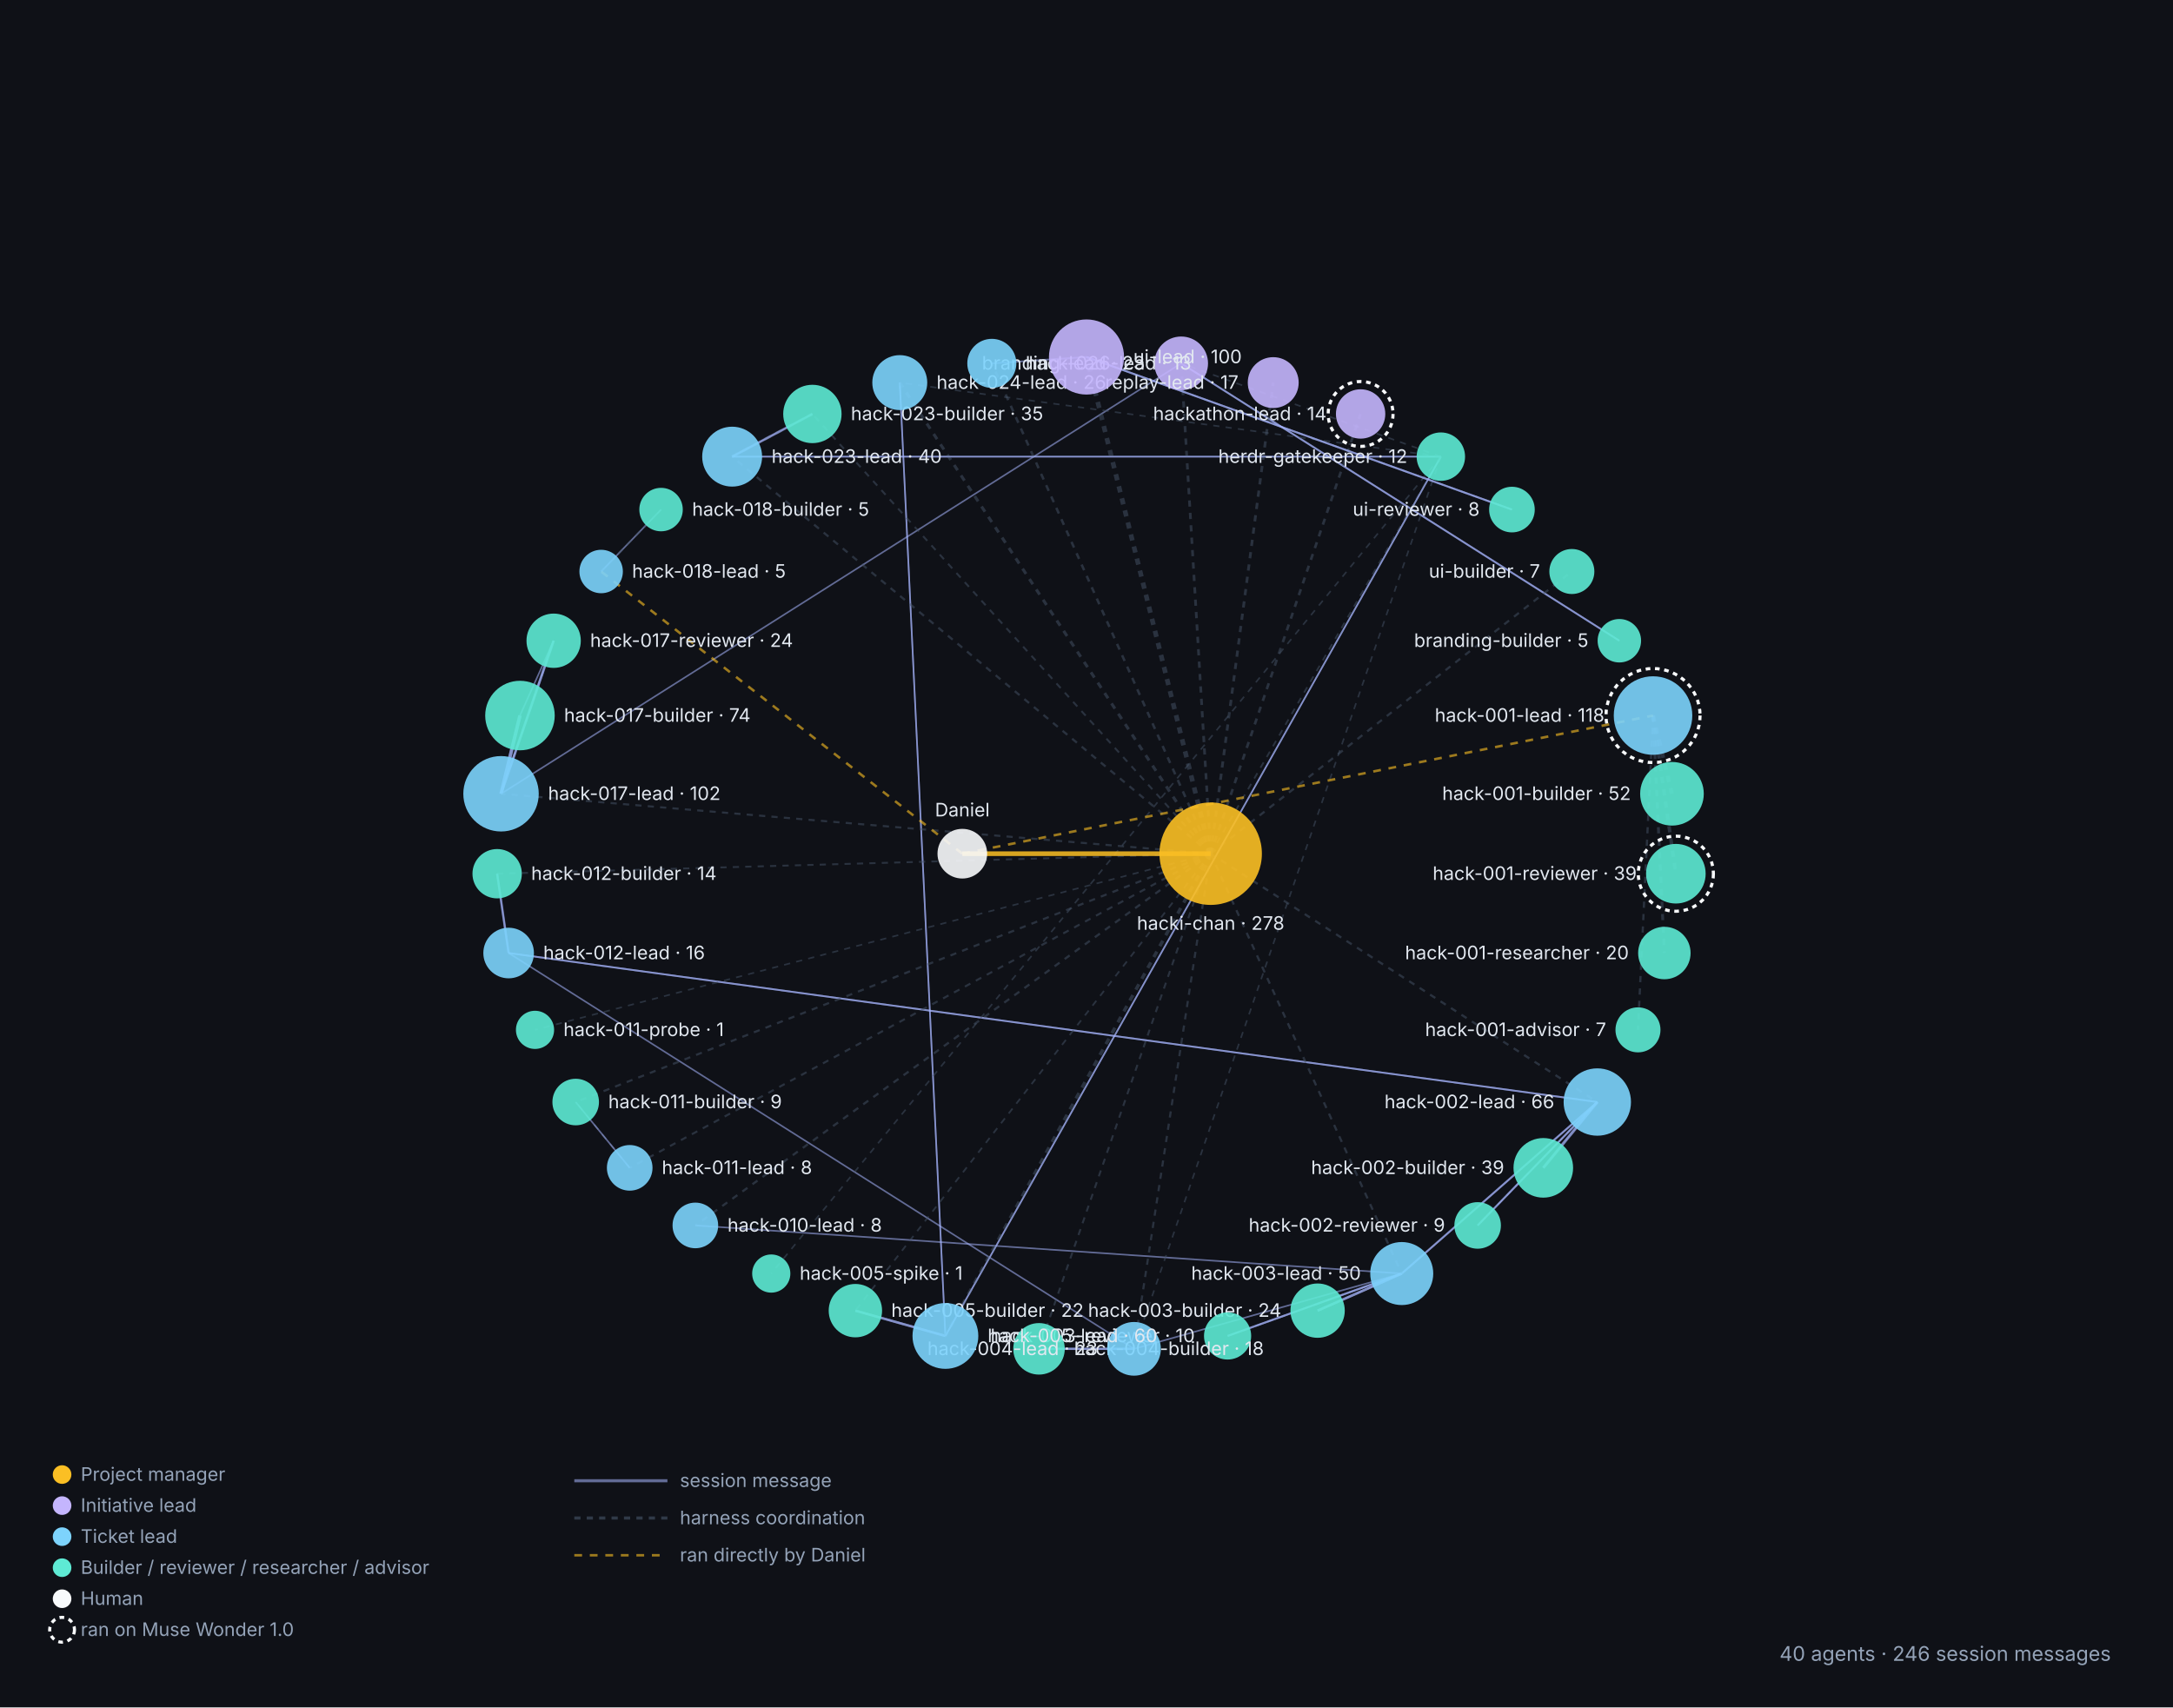
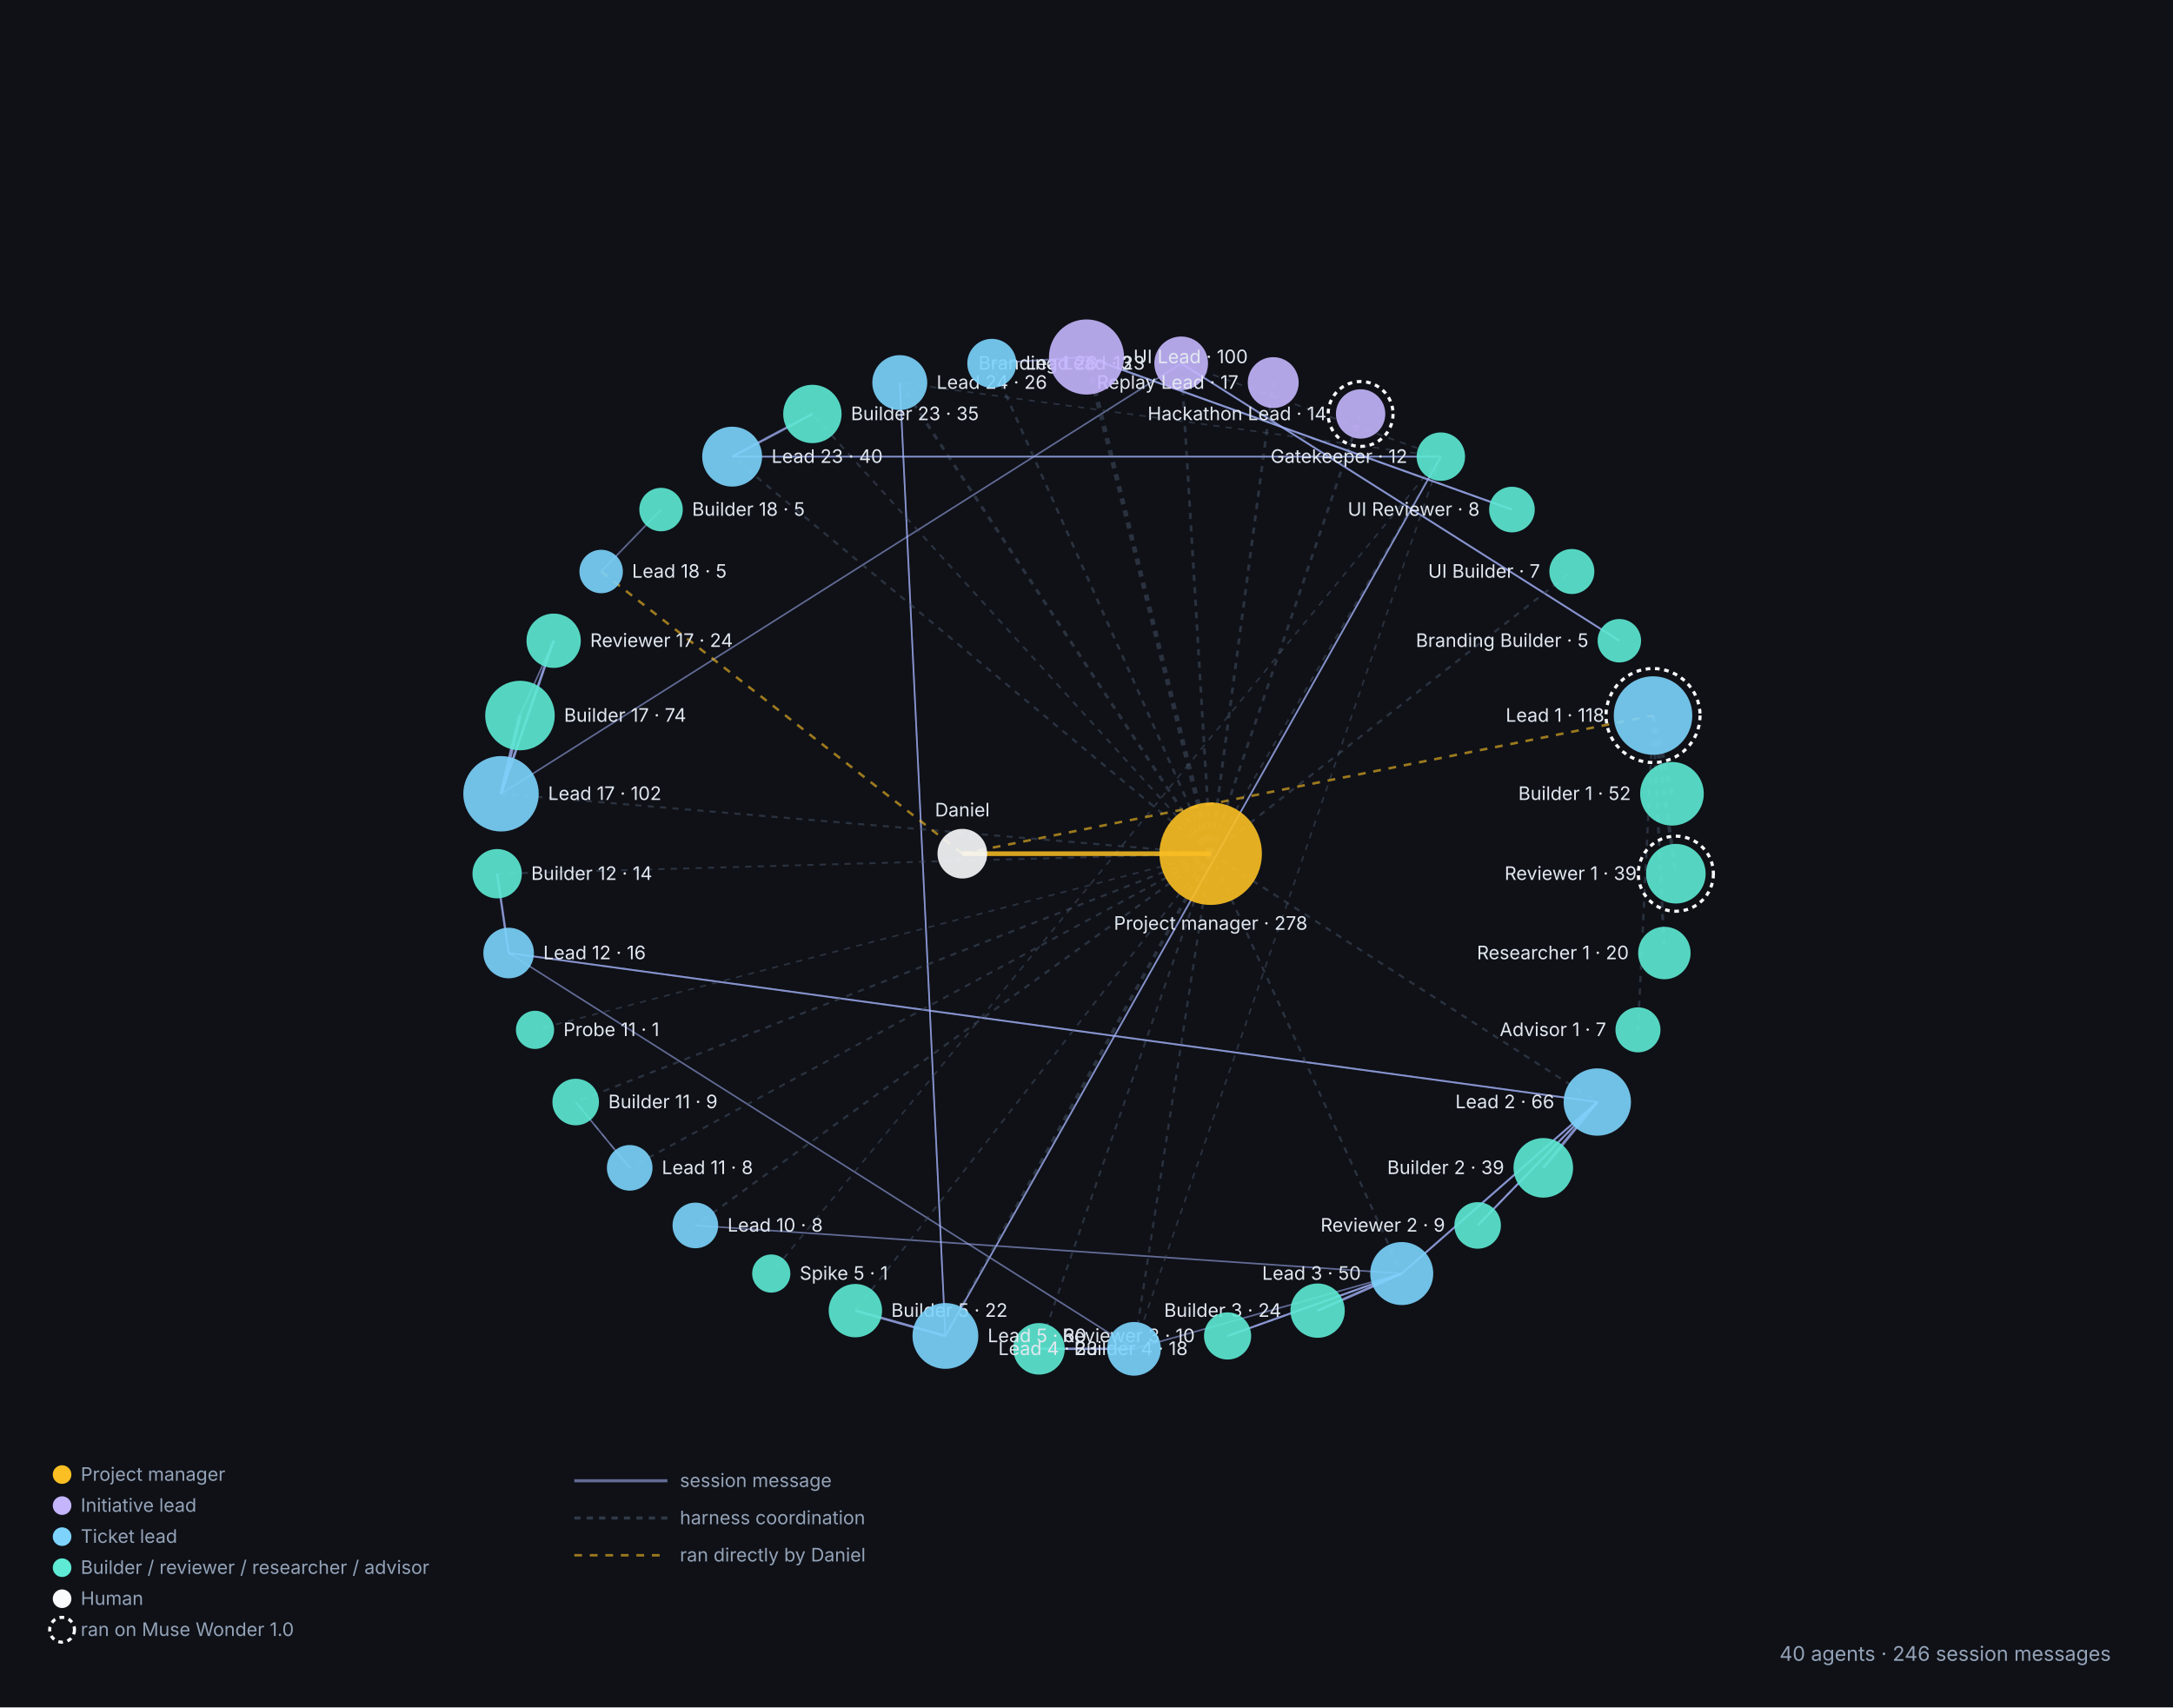
<svg xmlns="http://www.w3.org/2000/svg" viewBox="0 0 1400 1100" width="1400" height="1100" font-family="Inter, -apple-system, Segoe UI, Helvetica, Arial, sans-serif">
  <rect width="100%" height="100%" fill="#0f1117" />
  <line x1="1043.3" y1="412.8" x2="761.0" y2="234.1" stroke="#a5b4fc" stroke-opacity="0.55" stroke-width="1.20" />
  <line x1="761.0" y1="234.1" x2="1043.3" y2="412.8" stroke="#a5b4fc" stroke-opacity="0.55" stroke-width="1.13" />
  <line x1="1065.0" y1="461.0" x2="1055.3" y2="663.5" stroke="#475569" stroke-opacity="0.5" stroke-width="1.41" stroke-dasharray="4 4" />
  <line x1="1065.0" y1="461.0" x2="1077.2" y2="511.4" stroke="#475569" stroke-opacity="0.5" stroke-width="2.47" stroke-dasharray="4 4" />
  <line x1="1065.0" y1="461.0" x2="1072.3" y2="614.0" stroke="#475569" stroke-opacity="0.5" stroke-width="1.84" stroke-dasharray="4 4" />
  <line x1="1065.0" y1="461.0" x2="1079.7" y2="562.9" stroke="#475569" stroke-opacity="0.5" stroke-width="2.25" stroke-dasharray="4 4" />
  <line x1="994.3" y1="752.4" x2="1029.1" y2="710.0" stroke="#a5b4fc" stroke-opacity="0.55" stroke-width="1.26" />
  <line x1="1029.1" y1="710.0" x2="994.3" y2="752.4" stroke="#475569" stroke-opacity="0.5" stroke-width="1.60" stroke-dasharray="4 4" />
  <line x1="1029.1" y1="710.0" x2="994.3" y2="752.4" stroke="#a5b4fc" stroke-opacity="0.55" stroke-width="1.91" />
  <line x1="1029.1" y1="710.0" x2="952.0" y2="789.5" stroke="#475569" stroke-opacity="0.5" stroke-width="1.13" stroke-dasharray="4 4" />
  <line x1="1029.1" y1="710.0" x2="952.0" y2="789.5" stroke="#a5b4fc" stroke-opacity="0.55" stroke-width="1.20" />
  <line x1="1029.1" y1="710.0" x2="903.1" y2="820.5" stroke="#a5b4fc" stroke-opacity="0.55" stroke-width="1.26" />
  <line x1="1029.1" y1="710.0" x2="327.7" y2="614.0" stroke="#a5b4fc" stroke-opacity="0.55" stroke-width="1.13" />
  <line x1="952.0" y1="789.5" x2="1029.1" y2="710.0" stroke="#a5b4fc" stroke-opacity="0.55" stroke-width="1.26" />
  <line x1="848.9" y1="844.4" x2="903.1" y2="820.5" stroke="#a5b4fc" stroke-opacity="0.55" stroke-width="1.60" />
  <line x1="903.1" y1="820.5" x2="1029.1" y2="710.0" stroke="#a5b4fc" stroke-opacity="0.55" stroke-width="1.20" />
  <line x1="903.1" y1="820.5" x2="848.9" y2="844.4" stroke="#475569" stroke-opacity="0.5" stroke-width="1.13" stroke-dasharray="4 4" />
  <line x1="903.1" y1="820.5" x2="848.9" y2="844.4" stroke="#a5b4fc" stroke-opacity="0.55" stroke-width="1.53" />
  <line x1="903.1" y1="820.5" x2="790.9" y2="860.7" stroke="#475569" stroke-opacity="0.5" stroke-width="1.13" stroke-dasharray="4 4" />
  <line x1="903.1" y1="820.5" x2="790.9" y2="860.7" stroke="#a5b4fc" stroke-opacity="0.55" stroke-width="1.26" />
  <line x1="903.1" y1="820.5" x2="730.6" y2="869.0" stroke="#a5b4fc" stroke-opacity="0.55" stroke-width="1.03" />
  <line x1="903.1" y1="820.5" x2="448.0" y2="789.5" stroke="#a5b4fc" stroke-opacity="0.55" stroke-width="1.03" />
  <line x1="790.9" y1="860.7" x2="903.1" y2="820.5" stroke="#a5b4fc" stroke-opacity="0.55" stroke-width="1.26" />
  <line x1="669.4" y1="869.0" x2="730.6" y2="869.0" stroke="#a5b4fc" stroke-opacity="0.55" stroke-width="1.37" />
  <line x1="730.6" y1="869.0" x2="669.4" y2="869.0" stroke="#a5b4fc" stroke-opacity="0.55" stroke-width="1.46" />
  <line x1="551.1" y1="844.4" x2="609.1" y2="860.7" stroke="#a5b4fc" stroke-opacity="0.55" stroke-width="1.50" />
  <line x1="609.1" y1="860.7" x2="551.1" y2="844.4" stroke="#475569" stroke-opacity="0.5" stroke-width="1.03" stroke-dasharray="4 4" />
  <line x1="609.1" y1="860.7" x2="551.1" y2="844.4" stroke="#a5b4fc" stroke-opacity="0.55" stroke-width="1.53" />
  <line x1="609.1" y1="860.7" x2="579.7" y2="246.5" stroke="#a5b4fc" stroke-opacity="0.55" stroke-width="1.03" />
  <line x1="609.1" y1="860.7" x2="928.3" y2="294.2" stroke="#a5b4fc" stroke-opacity="0.55" stroke-width="1.03" />
  <line x1="405.7" y1="752.4" x2="370.9" y2="710.0" stroke="#475569" stroke-opacity="0.5" stroke-width="1.13" stroke-dasharray="4 4" />
  <line x1="405.7" y1="752.4" x2="370.9" y2="710.0" stroke="#a5b4fc" stroke-opacity="0.55" stroke-width="1.03" />
  <line x1="320.3" y1="562.9" x2="327.7" y2="614.0" stroke="#a5b4fc" stroke-opacity="0.55" stroke-width="1.13" />
  <line x1="327.7" y1="614.0" x2="1029.1" y2="710.0" stroke="#a5b4fc" stroke-opacity="0.55" stroke-width="1.13" />
  <line x1="327.7" y1="614.0" x2="730.6" y2="869.0" stroke="#a5b4fc" stroke-opacity="0.55" stroke-width="1.03" />
  <line x1="327.7" y1="614.0" x2="320.3" y2="562.9" stroke="#a5b4fc" stroke-opacity="0.55" stroke-width="1.50" />
  <line x1="335.0" y1="461.0" x2="322.8" y2="511.4" stroke="#475569" stroke-opacity="0.5" stroke-width="1.03" stroke-dasharray="4 4" />
  <line x1="335.0" y1="461.0" x2="322.8" y2="511.4" stroke="#a5b4fc" stroke-opacity="0.55" stroke-width="2.05" />
  <line x1="335.0" y1="461.0" x2="356.7" y2="412.8" stroke="#a5b4fc" stroke-opacity="0.55" stroke-width="1.03" />
  <line x1="322.8" y1="511.4" x2="761.0" y2="234.1" stroke="#a5b4fc" stroke-opacity="0.55" stroke-width="1.03" />
  <line x1="322.8" y1="511.4" x2="335.0" y2="461.0" stroke="#475569" stroke-opacity="0.5" stroke-width="1.26" stroke-dasharray="4 4" />
  <line x1="322.8" y1="511.4" x2="335.0" y2="461.0" stroke="#a5b4fc" stroke-opacity="0.55" stroke-width="2.25" />
  <line x1="322.8" y1="511.4" x2="356.7" y2="412.8" stroke="#475569" stroke-opacity="0.5" stroke-width="1.26" stroke-dasharray="4 4" />
  <line x1="322.8" y1="511.4" x2="356.7" y2="412.8" stroke="#a5b4fc" stroke-opacity="0.55" stroke-width="1.37" />
  <line x1="356.7" y1="412.8" x2="322.8" y2="511.4" stroke="#a5b4fc" stroke-opacity="0.55" stroke-width="1.64" />
  <line x1="425.9" y1="328.3" x2="387.3" y2="368.2" stroke="#a5b4fc" stroke-opacity="0.55" stroke-width="1.03" />
  <line x1="387.3" y1="368.2" x2="425.9" y2="328.3" stroke="#475569" stroke-opacity="0.5" stroke-width="1.26" stroke-dasharray="4 4" />
  <line x1="523.4" y1="266.7" x2="471.7" y2="294.2" stroke="#a5b4fc" stroke-opacity="0.55" stroke-width="1.03" />
  <line x1="471.7" y1="294.2" x2="523.4" y2="266.7" stroke="#475569" stroke-opacity="0.5" stroke-width="1.78" stroke-dasharray="4 4" />
  <line x1="471.7" y1="294.2" x2="523.4" y2="266.7" stroke="#a5b4fc" stroke-opacity="0.55" stroke-width="1.60" />
  <line x1="471.7" y1="294.2" x2="928.3" y2="294.2" stroke="#a5b4fc" stroke-opacity="0.55" stroke-width="1.03" />
  <line x1="579.7" y1="246.5" x2="609.1" y2="860.7" stroke="#a5b4fc" stroke-opacity="0.55" stroke-width="1.03" />
  <line x1="639.0" y1="234.1" x2="700.0" y2="230.0" stroke="#a5b4fc" stroke-opacity="0.55" stroke-width="1.13" />
  <line x1="780.0" y1="550.0" x2="761.0" y2="234.1" stroke="#475569" stroke-opacity="0.5" stroke-width="1.73" stroke-dasharray="4 4" />
  <line x1="780.0" y1="550.0" x2="1029.1" y2="710.0" stroke="#475569" stroke-opacity="0.5" stroke-width="1.41" stroke-dasharray="4 4" />
  <line x1="780.0" y1="550.0" x2="903.1" y2="820.5" stroke="#475569" stroke-opacity="0.5" stroke-width="1.41" stroke-dasharray="4 4" />
  <line x1="780.0" y1="550.0" x2="669.4" y2="869.0" stroke="#475569" stroke-opacity="0.5" stroke-width="1.26" stroke-dasharray="4 4" />
  <line x1="780.0" y1="550.0" x2="730.6" y2="869.0" stroke="#475569" stroke-opacity="0.5" stroke-width="1.37" stroke-dasharray="4 4" />
  <line x1="780.0" y1="550.0" x2="551.1" y2="844.4" stroke="#475569" stroke-opacity="0.5" stroke-width="1.13" stroke-dasharray="4 4" />
  <line x1="780.0" y1="550.0" x2="609.1" y2="860.7" stroke="#475569" stroke-opacity="0.5" stroke-width="2.15" stroke-dasharray="4 4" />
  <line x1="780.0" y1="550.0" x2="448.0" y2="789.5" stroke="#475569" stroke-opacity="0.5" stroke-width="1.41" stroke-dasharray="4 4" />
  <line x1="780.0" y1="550.0" x2="370.9" y2="710.0" stroke="#475569" stroke-opacity="0.5" stroke-width="1.37" stroke-dasharray="4 4" />
  <line x1="780.0" y1="550.0" x2="405.7" y2="752.4" stroke="#475569" stroke-opacity="0.5" stroke-width="1.32" stroke-dasharray="4 4" />
  <line x1="780.0" y1="550.0" x2="344.7" y2="663.5" stroke="#475569" stroke-opacity="0.5" stroke-width="1.03" stroke-dasharray="4 4" />
  <line x1="780.0" y1="550.0" x2="320.3" y2="562.9" stroke="#475569" stroke-opacity="0.5" stroke-width="1.20" stroke-dasharray="4 4" />
  <line x1="780.0" y1="550.0" x2="322.8" y2="511.4" stroke="#475569" stroke-opacity="0.5" stroke-width="1.32" stroke-dasharray="4 4" />
  <line x1="780.0" y1="550.0" x2="523.4" y2="266.7" stroke="#475569" stroke-opacity="0.5" stroke-width="1.26" stroke-dasharray="4 4" />
  <line x1="780.0" y1="550.0" x2="471.7" y2="294.2" stroke="#475569" stroke-opacity="0.5" stroke-width="1.41" stroke-dasharray="4 4" />
  <line x1="780.0" y1="550.0" x2="579.7" y2="246.5" stroke="#475569" stroke-opacity="0.5" stroke-width="1.91" stroke-dasharray="4 4" />
  <line x1="780.0" y1="550.0" x2="639.0" y2="234.1" stroke="#475569" stroke-opacity="0.5" stroke-width="1.57" stroke-dasharray="4 4" />
  <line x1="780.0" y1="550.0" x2="876.6" y2="266.7" stroke="#475569" stroke-opacity="0.5" stroke-width="1.67" stroke-dasharray="4 4" />
  <line x1="780.0" y1="550.0" x2="928.3" y2="294.2" stroke="#475569" stroke-opacity="0.5" stroke-width="1.13" stroke-dasharray="4 4" />
  <line x1="780.0" y1="550.0" x2="820.3" y2="246.5" stroke="#475569" stroke-opacity="0.5" stroke-width="1.76" stroke-dasharray="4 4" />
  <line x1="780.0" y1="550.0" x2="1012.7" y2="368.2" stroke="#475569" stroke-opacity="0.5" stroke-width="1.41" stroke-dasharray="4 4" />
  <line x1="780.0" y1="550.0" x2="700.0" y2="230.0" stroke="#475569" stroke-opacity="0.5" stroke-width="3.00" stroke-dasharray="4 4" />
  <line x1="928.3" y1="294.2" x2="761.0" y2="234.1" stroke="#475569" stroke-opacity="0.5" stroke-width="1.03" stroke-dasharray="4 4" />
  <line x1="928.3" y1="294.2" x2="730.6" y2="869.0" stroke="#475569" stroke-opacity="0.5" stroke-width="1.03" stroke-dasharray="4 4" />
  <line x1="928.3" y1="294.2" x2="609.1" y2="860.7" stroke="#475569" stroke-opacity="0.5" stroke-width="1.13" stroke-dasharray="4 4" />
  <line x1="928.3" y1="294.2" x2="609.1" y2="860.7" stroke="#a5b4fc" stroke-opacity="0.55" stroke-width="1.03" />
  <line x1="928.3" y1="294.2" x2="496.9" y2="820.5" stroke="#475569" stroke-opacity="0.5" stroke-width="1.03" stroke-dasharray="4 4" />
  <line x1="928.3" y1="294.2" x2="471.7" y2="294.2" stroke="#a5b4fc" stroke-opacity="0.55" stroke-width="1.03" />
  <line x1="928.3" y1="294.2" x2="579.7" y2="246.5" stroke="#475569" stroke-opacity="0.5" stroke-width="1.03" stroke-dasharray="4 4" />
  <line x1="700.0" y1="230.0" x2="974.1" y2="328.3" stroke="#475569" stroke-opacity="0.5" stroke-width="1.03" stroke-dasharray="4 4" />
  <line x1="700.0" y1="230.0" x2="974.1" y2="328.3" stroke="#a5b4fc" stroke-opacity="0.55" stroke-width="1.26" />
  <line x1="974.1" y1="328.3" x2="700.0" y2="230.0" stroke="#a5b4fc" stroke-opacity="0.55" stroke-width="1.20" />
  <line x1="620.0" y1="550.0" x2="780.0" y2="550.0" stroke="#fbbf24" stroke-opacity="0.85" stroke-width="3" />
  <line x1="620.0" y1="550.0" x2="1065.0" y2="461.0" stroke="#fbbf24" stroke-opacity="0.6" stroke-width="1.6" stroke-dasharray="5 5" />
  <line x1="620.0" y1="550.0" x2="387.3" y2="368.2" stroke="#fbbf24" stroke-opacity="0.6" stroke-width="1.6" stroke-dasharray="5 5" />
  <circle cx="1043.3" cy="412.8" r="14.0" fill="#5eead4" fill-opacity="0.9" />
-   <text x="1023.4" y="416.8" font-size="12" fill="#e2e8f0" text-anchor="end">branding-builder · 5</text>
+   <text x="1023.4" y="416.8" font-size="12" fill="#e2e8f0" text-anchor="end">Branding Builder · 5</text>
  <circle cx="761.0" cy="234.1" r="17.3" fill="#c4b5fd" fill-opacity="0.9" />
-   <text x="737.6" y="238.1" font-size="12" fill="#e2e8f0" text-anchor="end">branding-lead · 23</text>
+   <text x="737.6" y="238.1" font-size="12" fill="#e2e8f0" text-anchor="end">Branding Lead · 23</text>
  <circle cx="1055.3" cy="663.5" r="14.5" fill="#5eead4" fill-opacity="0.9" />
-   <text x="1034.8" y="667.5" font-size="12" fill="#e2e8f0" text-anchor="end">hack-001-advisor · 7</text>
+   <text x="1034.8" y="667.5" font-size="12" fill="#e2e8f0" text-anchor="end">Advisor 1 · 7</text>
  <circle cx="1077.2" cy="511.4" r="20.5" fill="#5eead4" fill-opacity="0.9" />
-   <text x="1050.7" y="515.4" font-size="12" fill="#e2e8f0" text-anchor="end">hack-001-builder · 52</text>
+   <text x="1050.7" y="515.4" font-size="12" fill="#e2e8f0" text-anchor="end">Builder 1 · 52</text>
  <circle cx="1065.0" cy="461.0" r="25.3" fill="#7dd3fc" fill-opacity="0.9" />
  <circle cx="1065.0" cy="461.0" r="30.3" fill="none" stroke="#f8fafc" stroke-width="2" stroke-dasharray="3 3" />
-   <text x="1033.7" y="465.0" font-size="12" fill="#e2e8f0" text-anchor="end">hack-001-lead · 118</text>
+   <text x="1033.7" y="465.0" font-size="12" fill="#e2e8f0" text-anchor="end">Lead 1 · 118</text>
  <circle cx="1072.3" cy="614.0" r="16.9" fill="#5eead4" fill-opacity="0.9" />
-   <text x="1049.4" y="618.0" font-size="12" fill="#e2e8f0" text-anchor="end">hack-001-researcher · 20</text>
+   <text x="1049.4" y="618.0" font-size="12" fill="#e2e8f0" text-anchor="end">Researcher 1 · 20</text>
  <circle cx="1079.7" cy="562.9" r="19.2" fill="#5eead4" fill-opacity="0.9" />
  <circle cx="1079.7" cy="562.9" r="24.2" fill="none" stroke="#f8fafc" stroke-width="2" stroke-dasharray="3 3" />
-   <text x="1054.5" y="566.9" font-size="12" fill="#e2e8f0" text-anchor="end">hack-001-reviewer · 39</text>
+   <text x="1054.5" y="566.9" font-size="12" fill="#e2e8f0" text-anchor="end">Reviewer 1 · 39</text>
  <circle cx="994.3" cy="752.4" r="19.2" fill="#5eead4" fill-opacity="0.9" />
-   <text x="969.1" y="756.4" font-size="12" fill="#e2e8f0" text-anchor="end">hack-002-builder · 39</text>
+   <text x="969.1" y="756.4" font-size="12" fill="#e2e8f0" text-anchor="end">Builder 2 · 39</text>
  <circle cx="1029.1" cy="710.0" r="21.7" fill="#7dd3fc" fill-opacity="0.9" />
-   <text x="1001.4" y="714.0" font-size="12" fill="#e2e8f0" text-anchor="end">hack-002-lead · 66</text>
+   <text x="1001.4" y="714.0" font-size="12" fill="#e2e8f0" text-anchor="end">Lead 2 · 66</text>
  <circle cx="952.0" cy="789.5" r="15.0" fill="#5eead4" fill-opacity="0.9" />
-   <text x="931.0" y="793.5" font-size="12" fill="#e2e8f0" text-anchor="end">hack-002-reviewer · 9</text>
+   <text x="931.0" y="793.5" font-size="12" fill="#e2e8f0" text-anchor="end">Reviewer 2 · 9</text>
  <circle cx="848.9" cy="844.4" r="17.5" fill="#5eead4" fill-opacity="0.9" />
-   <text x="825.5" y="848.4" font-size="12" fill="#e2e8f0" text-anchor="end">hack-003-builder · 24</text>
+   <text x="825.5" y="848.4" font-size="12" fill="#e2e8f0" text-anchor="end">Builder 3 · 24</text>
  <circle cx="903.1" cy="820.5" r="20.3" fill="#7dd3fc" fill-opacity="0.9" />
-   <text x="876.8" y="824.5" font-size="12" fill="#e2e8f0" text-anchor="end">hack-003-lead · 50</text>
+   <text x="876.8" y="824.5" font-size="12" fill="#e2e8f0" text-anchor="end">Lead 3 · 50</text>
  <circle cx="790.9" cy="860.7" r="15.2" fill="#5eead4" fill-opacity="0.9" />
-   <text x="769.8" y="864.7" font-size="12" fill="#e2e8f0" text-anchor="end">hack-003-reviewer · 10</text>
+   <text x="769.8" y="864.7" font-size="12" fill="#e2e8f0" text-anchor="end">Reviewer 3 · 10</text>
  <circle cx="669.4" cy="869.0" r="16.6" fill="#5eead4" fill-opacity="0.9" />
-   <text x="692.0" y="873.0" font-size="12" fill="#e2e8f0">hack-004-builder · 18</text>
+   <text x="692.0" y="873.0" font-size="12" fill="#e2e8f0">Builder 4 · 18</text>
  <circle cx="730.6" cy="869.0" r="17.3" fill="#7dd3fc" fill-opacity="0.9" />
-   <text x="707.2" y="873.0" font-size="12" fill="#e2e8f0" text-anchor="end">hack-004-lead · 23</text>
+   <text x="707.2" y="873.0" font-size="12" fill="#e2e8f0" text-anchor="end">Lead 4 · 23</text>
  <circle cx="551.1" cy="844.4" r="17.2" fill="#5eead4" fill-opacity="0.9" />
-   <text x="574.2" y="848.4" font-size="12" fill="#e2e8f0">hack-005-builder · 22</text>
+   <text x="574.2" y="848.4" font-size="12" fill="#e2e8f0">Builder 5 · 22</text>
  <circle cx="609.1" cy="860.7" r="21.2" fill="#7dd3fc" fill-opacity="0.9" />
-   <text x="636.3" y="864.7" font-size="12" fill="#e2e8f0">hack-005-lead · 60</text>
+   <text x="636.3" y="864.7" font-size="12" fill="#e2e8f0">Lead 5 · 60</text>
  <circle cx="496.9" cy="820.5" r="12.3" fill="#5eead4" fill-opacity="0.9" />
-   <text x="515.2" y="824.5" font-size="12" fill="#e2e8f0">hack-005-spike · 1</text>
+   <text x="515.2" y="824.5" font-size="12" fill="#e2e8f0">Spike 5 · 1</text>
  <circle cx="448.0" cy="789.5" r="14.7" fill="#7dd3fc" fill-opacity="0.9" />
-   <text x="468.7" y="793.5" font-size="12" fill="#e2e8f0">hack-010-lead · 8</text>
+   <text x="468.7" y="793.5" font-size="12" fill="#e2e8f0">Lead 10 · 8</text>
  <circle cx="370.9" cy="710.0" r="15.0" fill="#5eead4" fill-opacity="0.9" />
-   <text x="391.9" y="714.0" font-size="12" fill="#e2e8f0">hack-011-builder · 9</text>
+   <text x="391.9" y="714.0" font-size="12" fill="#e2e8f0">Builder 11 · 9</text>
  <circle cx="405.7" cy="752.4" r="14.7" fill="#7dd3fc" fill-opacity="0.9" />
-   <text x="426.4" y="756.4" font-size="12" fill="#e2e8f0">hack-011-lead · 8</text>
+   <text x="426.4" y="756.4" font-size="12" fill="#e2e8f0">Lead 11 · 8</text>
  <circle cx="344.7" cy="663.5" r="12.3" fill="#5eead4" fill-opacity="0.9" />
-   <text x="363.0" y="667.5" font-size="12" fill="#e2e8f0">hack-011-probe · 1</text>
+   <text x="363.0" y="667.5" font-size="12" fill="#e2e8f0">Probe 11 · 1</text>
  <circle cx="320.3" cy="562.9" r="15.9" fill="#5eead4" fill-opacity="0.9" />
-   <text x="342.2" y="566.9" font-size="12" fill="#e2e8f0">hack-012-builder · 14</text>
+   <text x="342.2" y="566.9" font-size="12" fill="#e2e8f0">Builder 12 · 14</text>
  <circle cx="327.7" cy="614.0" r="16.3" fill="#7dd3fc" fill-opacity="0.9" />
-   <text x="350.0" y="618.0" font-size="12" fill="#e2e8f0">hack-012-lead · 16</text>
+   <text x="350.0" y="618.0" font-size="12" fill="#e2e8f0">Lead 12 · 16</text>
  <circle cx="335.0" cy="461.0" r="22.4" fill="#5eead4" fill-opacity="0.9" />
-   <text x="363.4" y="465.0" font-size="12" fill="#e2e8f0">hack-017-builder · 74</text>
+   <text x="363.4" y="465.0" font-size="12" fill="#e2e8f0">Builder 17 · 74</text>
  <circle cx="322.8" cy="511.4" r="24.3" fill="#7dd3fc" fill-opacity="0.9" />
-   <text x="353.1" y="515.4" font-size="12" fill="#e2e8f0">hack-017-lead · 102</text>
+   <text x="353.1" y="515.4" font-size="12" fill="#e2e8f0">Lead 17 · 102</text>
  <circle cx="356.7" cy="412.8" r="17.5" fill="#5eead4" fill-opacity="0.9" />
-   <text x="380.2" y="416.8" font-size="12" fill="#e2e8f0">hack-017-reviewer · 24</text>
+   <text x="380.2" y="416.8" font-size="12" fill="#e2e8f0">Reviewer 17 · 24</text>
  <circle cx="425.9" cy="328.3" r="14.0" fill="#5eead4" fill-opacity="0.9" />
-   <text x="445.9" y="332.3" font-size="12" fill="#e2e8f0">hack-018-builder · 5</text>
+   <text x="445.9" y="332.3" font-size="12" fill="#e2e8f0">Builder 18 · 5</text>
  <circle cx="387.3" cy="368.2" r="14.0" fill="#7dd3fc" fill-opacity="0.9" />
-   <text x="407.2" y="372.2" font-size="12" fill="#e2e8f0">hack-018-lead · 5</text>
+   <text x="407.2" y="372.2" font-size="12" fill="#e2e8f0">Lead 18 · 5</text>
  <circle cx="523.4" cy="266.7" r="18.8" fill="#5eead4" fill-opacity="0.9" />
-   <text x="548.2" y="270.7" font-size="12" fill="#e2e8f0">hack-023-builder · 35</text>
+   <text x="548.2" y="270.7" font-size="12" fill="#e2e8f0">Builder 23 · 35</text>
  <circle cx="471.7" cy="294.2" r="19.3" fill="#7dd3fc" fill-opacity="0.9" />
-   <text x="497.1" y="298.2" font-size="12" fill="#e2e8f0">hack-023-lead · 40</text>
+   <text x="497.1" y="298.2" font-size="12" fill="#e2e8f0">Lead 23 · 40</text>
  <circle cx="579.7" cy="246.5" r="17.7" fill="#7dd3fc" fill-opacity="0.9" />
-   <text x="603.4" y="250.5" font-size="12" fill="#e2e8f0">hack-024-lead · 26</text>
+   <text x="603.4" y="250.5" font-size="12" fill="#e2e8f0">Lead 24 · 26</text>
  <circle cx="639.0" cy="234.1" r="15.8" fill="#7dd3fc" fill-opacity="0.9" />
-   <text x="660.8" y="238.1" font-size="12" fill="#e2e8f0">hack-026-lead · 13</text>
+   <text x="660.8" y="238.1" font-size="12" fill="#e2e8f0">Lead 26 · 13</text>
  <circle cx="876.6" cy="266.7" r="15.9" fill="#c4b5fd" fill-opacity="0.9" />
  <circle cx="876.6" cy="266.7" r="20.9" fill="none" stroke="#f8fafc" stroke-width="2" stroke-dasharray="3 3" />
-   <text x="854.7" y="270.7" font-size="12" fill="#e2e8f0" text-anchor="end">hackathon-lead · 14</text>
+   <text x="854.7" y="270.7" font-size="12" fill="#e2e8f0" text-anchor="end">Hackathon Lead · 14</text>
  <circle cx="780.0" cy="550.0" r="33.0" fill="#fbbf24" fill-opacity="0.9" />
-   <text x="780.0" y="599.0" font-size="12" fill="#e2e8f0" text-anchor="middle">hacki-chan · 278</text>
+   <text x="780.0" y="599.0" font-size="12" fill="#e2e8f0" text-anchor="middle">Project manager · 278</text>
  <circle cx="928.3" cy="294.2" r="15.6" fill="#5eead4" fill-opacity="0.9" />
-   <text x="906.7" y="298.2" font-size="12" fill="#e2e8f0" text-anchor="end">herdr-gatekeeper · 12</text>
+   <text x="906.7" y="298.2" font-size="12" fill="#e2e8f0" text-anchor="end">Gatekeeper · 12</text>
  <circle cx="820.3" cy="246.5" r="16.4" fill="#c4b5fd" fill-opacity="0.9" />
-   <text x="797.9" y="250.5" font-size="12" fill="#e2e8f0" text-anchor="end">replay-lead · 17</text>
+   <text x="797.9" y="250.5" font-size="12" fill="#e2e8f0" text-anchor="end">Replay Lead · 17</text>
  <circle cx="1012.7" cy="368.2" r="14.5" fill="#5eead4" fill-opacity="0.9" />
-   <text x="992.2" y="372.2" font-size="12" fill="#e2e8f0" text-anchor="end">ui-builder · 7</text>
+   <text x="992.2" y="372.2" font-size="12" fill="#e2e8f0" text-anchor="end">UI Builder · 7</text>
  <circle cx="700.0" cy="230.0" r="24.2" fill="#c4b5fd" fill-opacity="0.9" />
-   <text x="730.2" y="234.0" font-size="12" fill="#e2e8f0">ui-lead · 100</text>
+   <text x="730.2" y="234.0" font-size="12" fill="#e2e8f0">UI Lead · 100</text>
  <circle cx="974.1" cy="328.3" r="14.7" fill="#5eead4" fill-opacity="0.9" />
-   <text x="953.3" y="332.3" font-size="12" fill="#e2e8f0" text-anchor="end">ui-reviewer · 8</text>
+   <text x="953.3" y="332.3" font-size="12" fill="#e2e8f0" text-anchor="end">UI Reviewer · 8</text>
  <circle cx="620.0" cy="550.0" r="16.0" fill="#f8fafc" fill-opacity="0.9" />
  <text x="620.0" y="526.0" font-size="12" fill="#e2e8f0" text-anchor="middle">Daniel</text>
  <circle cx="40" cy="950" r="6" fill="#fbbf24" />
  <text x="52" y="954" font-size="12" fill="#94a3b8">Project manager</text>
  <circle cx="40" cy="970" r="6" fill="#c4b5fd" />
  <text x="52" y="974" font-size="12" fill="#94a3b8">Initiative lead</text>
  <circle cx="40" cy="990" r="6" fill="#7dd3fc" />
  <text x="52" y="994" font-size="12" fill="#94a3b8">Ticket lead</text>
  <circle cx="40" cy="1010" r="6" fill="#5eead4" />
  <text x="52" y="1014" font-size="12" fill="#94a3b8">Builder / reviewer / researcher / advisor</text>
  <circle cx="40" cy="1030" r="6" fill="#f8fafc" />
  <text x="52" y="1034" font-size="12" fill="#94a3b8">Human</text>
  <circle cx="40" cy="1050" r="8" fill="none" stroke="#f8fafc" stroke-width="2" stroke-dasharray="3 3" />
  <text x="52" y="1054" font-size="12" fill="#94a3b8">ran on Muse Wonder 1.0</text>
  <line x1="370" y1="954" x2="430" y2="954" stroke="#a5b4fc" stroke-opacity="0.55" stroke-width="2" />
  <text x="438" y="958" font-size="12" fill="#94a3b8">session message</text>
  <line x1="370" y1="978" x2="430" y2="978" stroke="#475569" stroke-opacity="0.6" stroke-width="2" stroke-dasharray="4 4" />
  <text x="438" y="982" font-size="12" fill="#94a3b8">harness coordination</text>
  <line x1="370" y1="1002" x2="430" y2="1002" stroke="#fbbf24" stroke-opacity="0.6" stroke-width="1.6" stroke-dasharray="5 5" />
  <text x="438" y="1006" font-size="12" fill="#94a3b8">ran directly by Daniel</text>
  <text x="1360" y="1070" font-size="13" fill="#94a3b8" text-anchor="end">40 agents · 246 session messages</text>
</svg>
